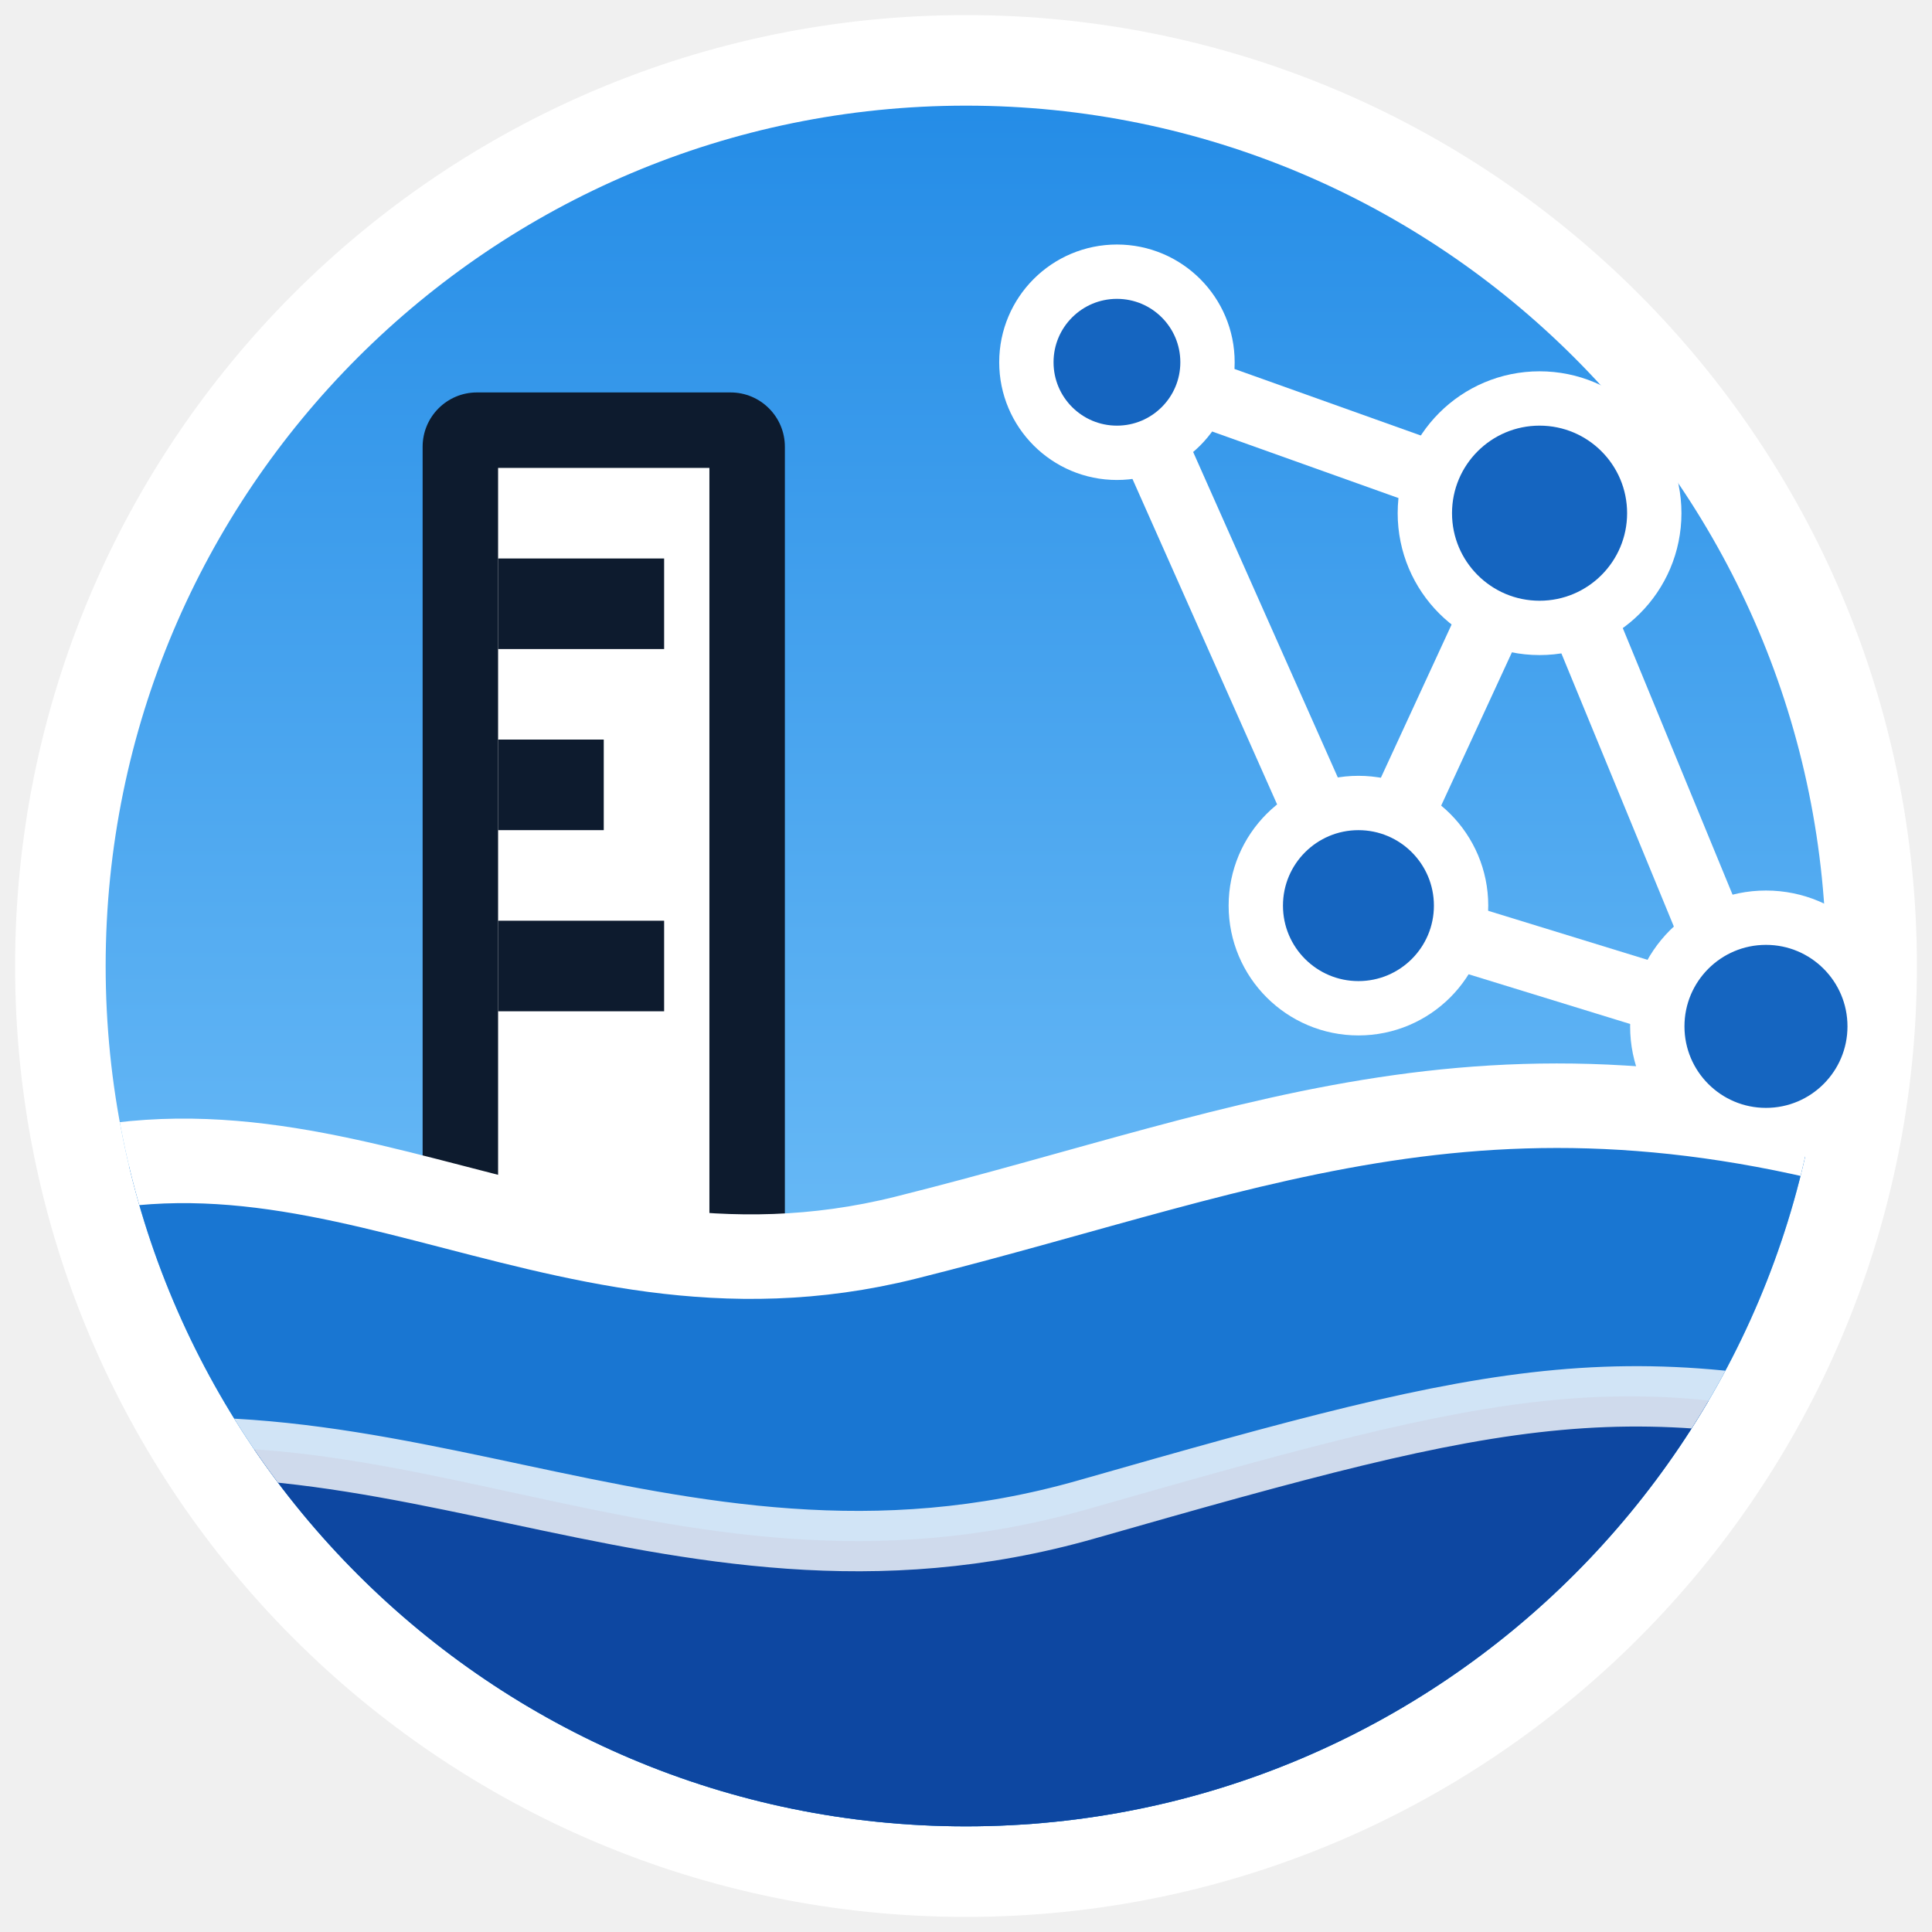
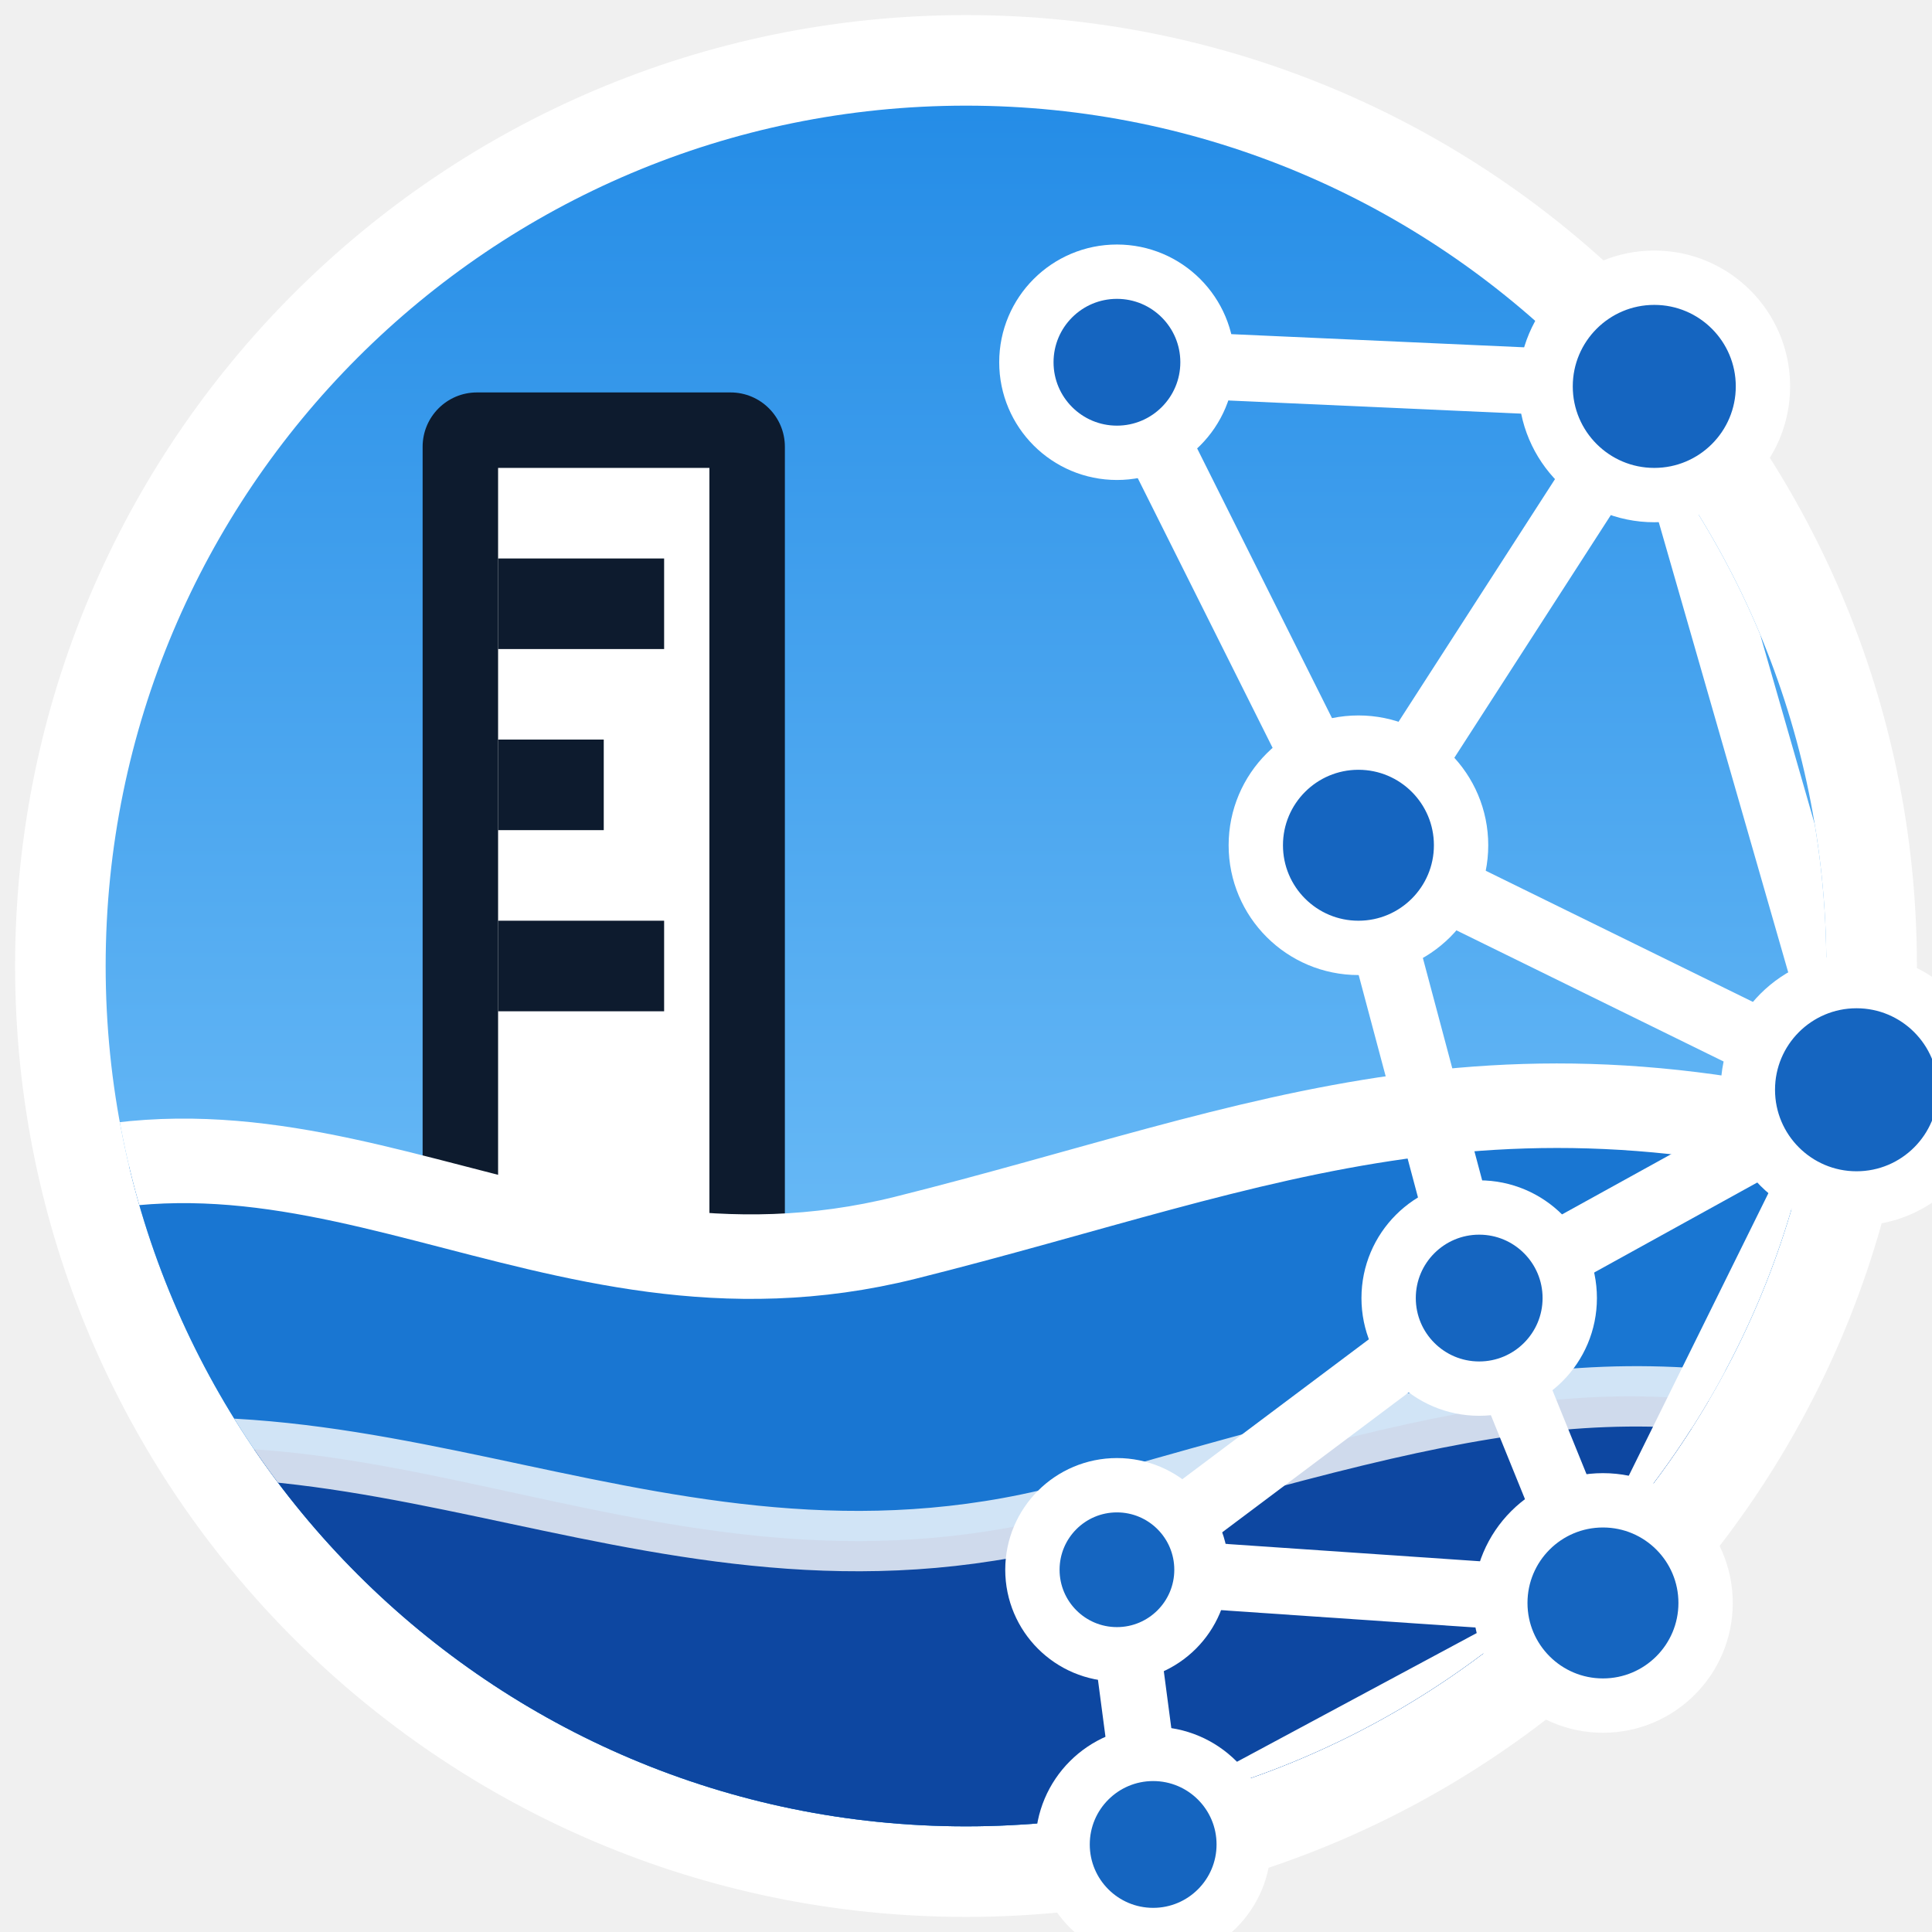
<svg xmlns="http://www.w3.org/2000/svg" viewBox="0 0 64 64">
  <defs>
    <linearGradient id="sky" x1="0" y1="0" x2="0" y2="1">
      <stop offset="0" stop-color="#1e88e5" />
      <stop offset="1" stop-color="#90d4ff" />
    </linearGradient>
    <clipPath id="disc">
      <circle cx="32" cy="32" r="28.5" />
    </clipPath>
  </defs>
  <circle cx="32" cy="32" r="31.5" fill="#fff" />
  <g clip-path="url(#disc)">
    <rect width="64" height="64" fill="url(#sky)" />
-     <path d="M37 12 L51 17 L45 30 L58 34 M37 12 L45 30 M51 17 L58 34" stroke="#fff" stroke-width="2.2" stroke-linecap="round" fill="none" />
    <rect x="14" y="13" width="12" height="36" rx="1.8" fill="#0d1b2e" />
    <rect x="16.5" y="15.5" width="7" height="33" fill="#fff" />
    <g fill="#0d1b2e">
      <rect x="16.5" y="18.5" width="5.5" height="3" />
      <rect x="16.5" y="24.5" width="3.5" height="3" />
      <rect x="16.5" y="30.5" width="5.5" height="3" />
    </g>
    <path d="M0 40 C10 35 18 44 30 41 S50 34 64 39 V64 H0Z" fill="#1976d2" />
    <path d="M0 49 C12 45 22 54 36 50 S54 45 64 48 V64 H0Z" fill="#0d47a1" />
    <path d="M-1 40 C10 35 18 44 30 41 S50 34 65 39" fill="none" stroke="#fff" stroke-width="2.8" />
    <path d="M-1 49 C12 45 22 54 36 50 S54 45 65 48" fill="none" stroke="#fff" stroke-width="2" opacity=".8" />
+     <path d="M37 12 L54.8 12.8 M37 12 L45 28 M54.8 12.8 L45 28 M54.8 12.8 L61.5 36.1 M45 28 L61.5 36.1 M45 28 L49 43 M61.5 36.1 L49 43 M61.5 36.1 L53.1 53.1 M49 43 L53.1 53.1 M49 43 L37 52 M53.1 53.1 L37 52 M37 52 L38.2 61.1 M53.1 53.1 L38.2 61.1" stroke="#fff" stroke-width="2.2" stroke-linecap="round" fill="none" />
  </g>
  <g fill="#1565c0" stroke="#fff" stroke-width="1.8">
    <circle cx="37" cy="12" r="3" />
-     <circle cx="51" cy="17" r="3.8" />
-     <circle cx="45" cy="30" r="3.4" />
-     <circle cx="58.5" cy="34" r="3.6" />
+     <circle cx="54.8" cy="12.8" r="3.6" />
+     <circle cx="45" cy="28" r="3.4" />
+     <circle cx="61.5" cy="36.1" r="3.6" />
+     <circle cx="49" cy="43" r="3" />
+     <circle cx="53.1" cy="53.1" r="3.4" />
+     <circle cx="37" cy="52" r="2.8" />
+     <circle cx="38.2" cy="61.1" r="3" />
  </g>
</svg>
